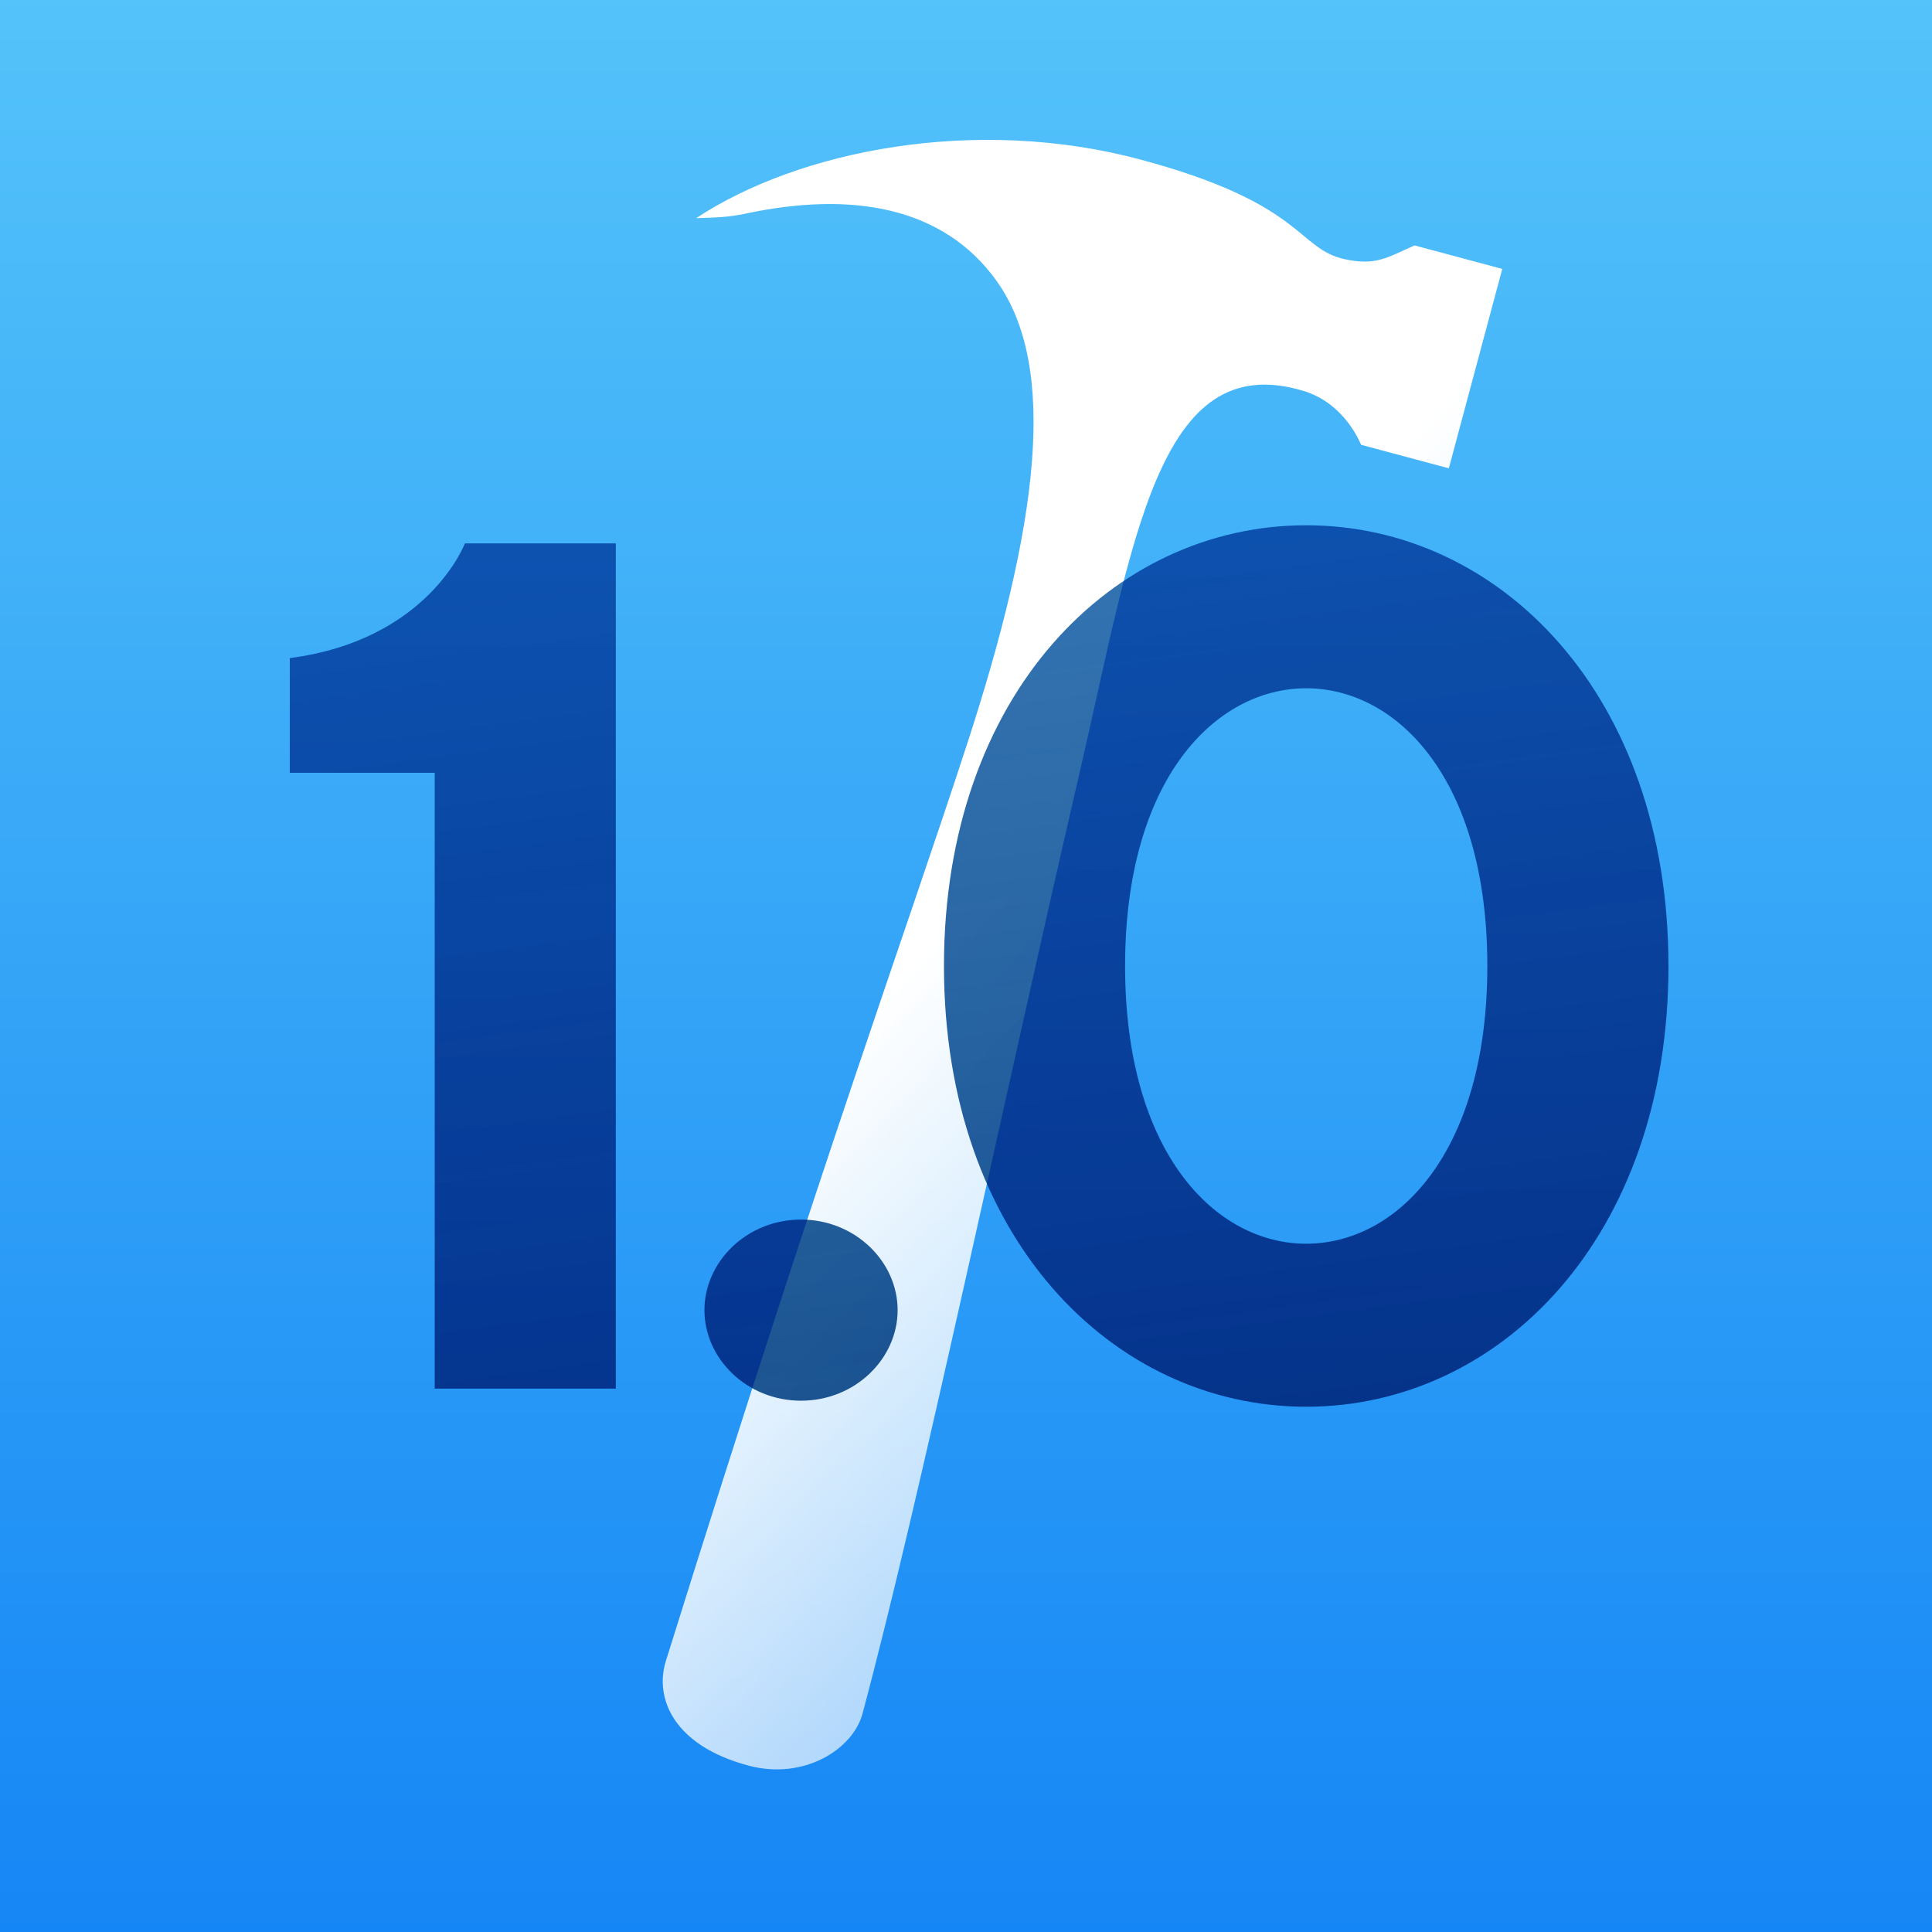
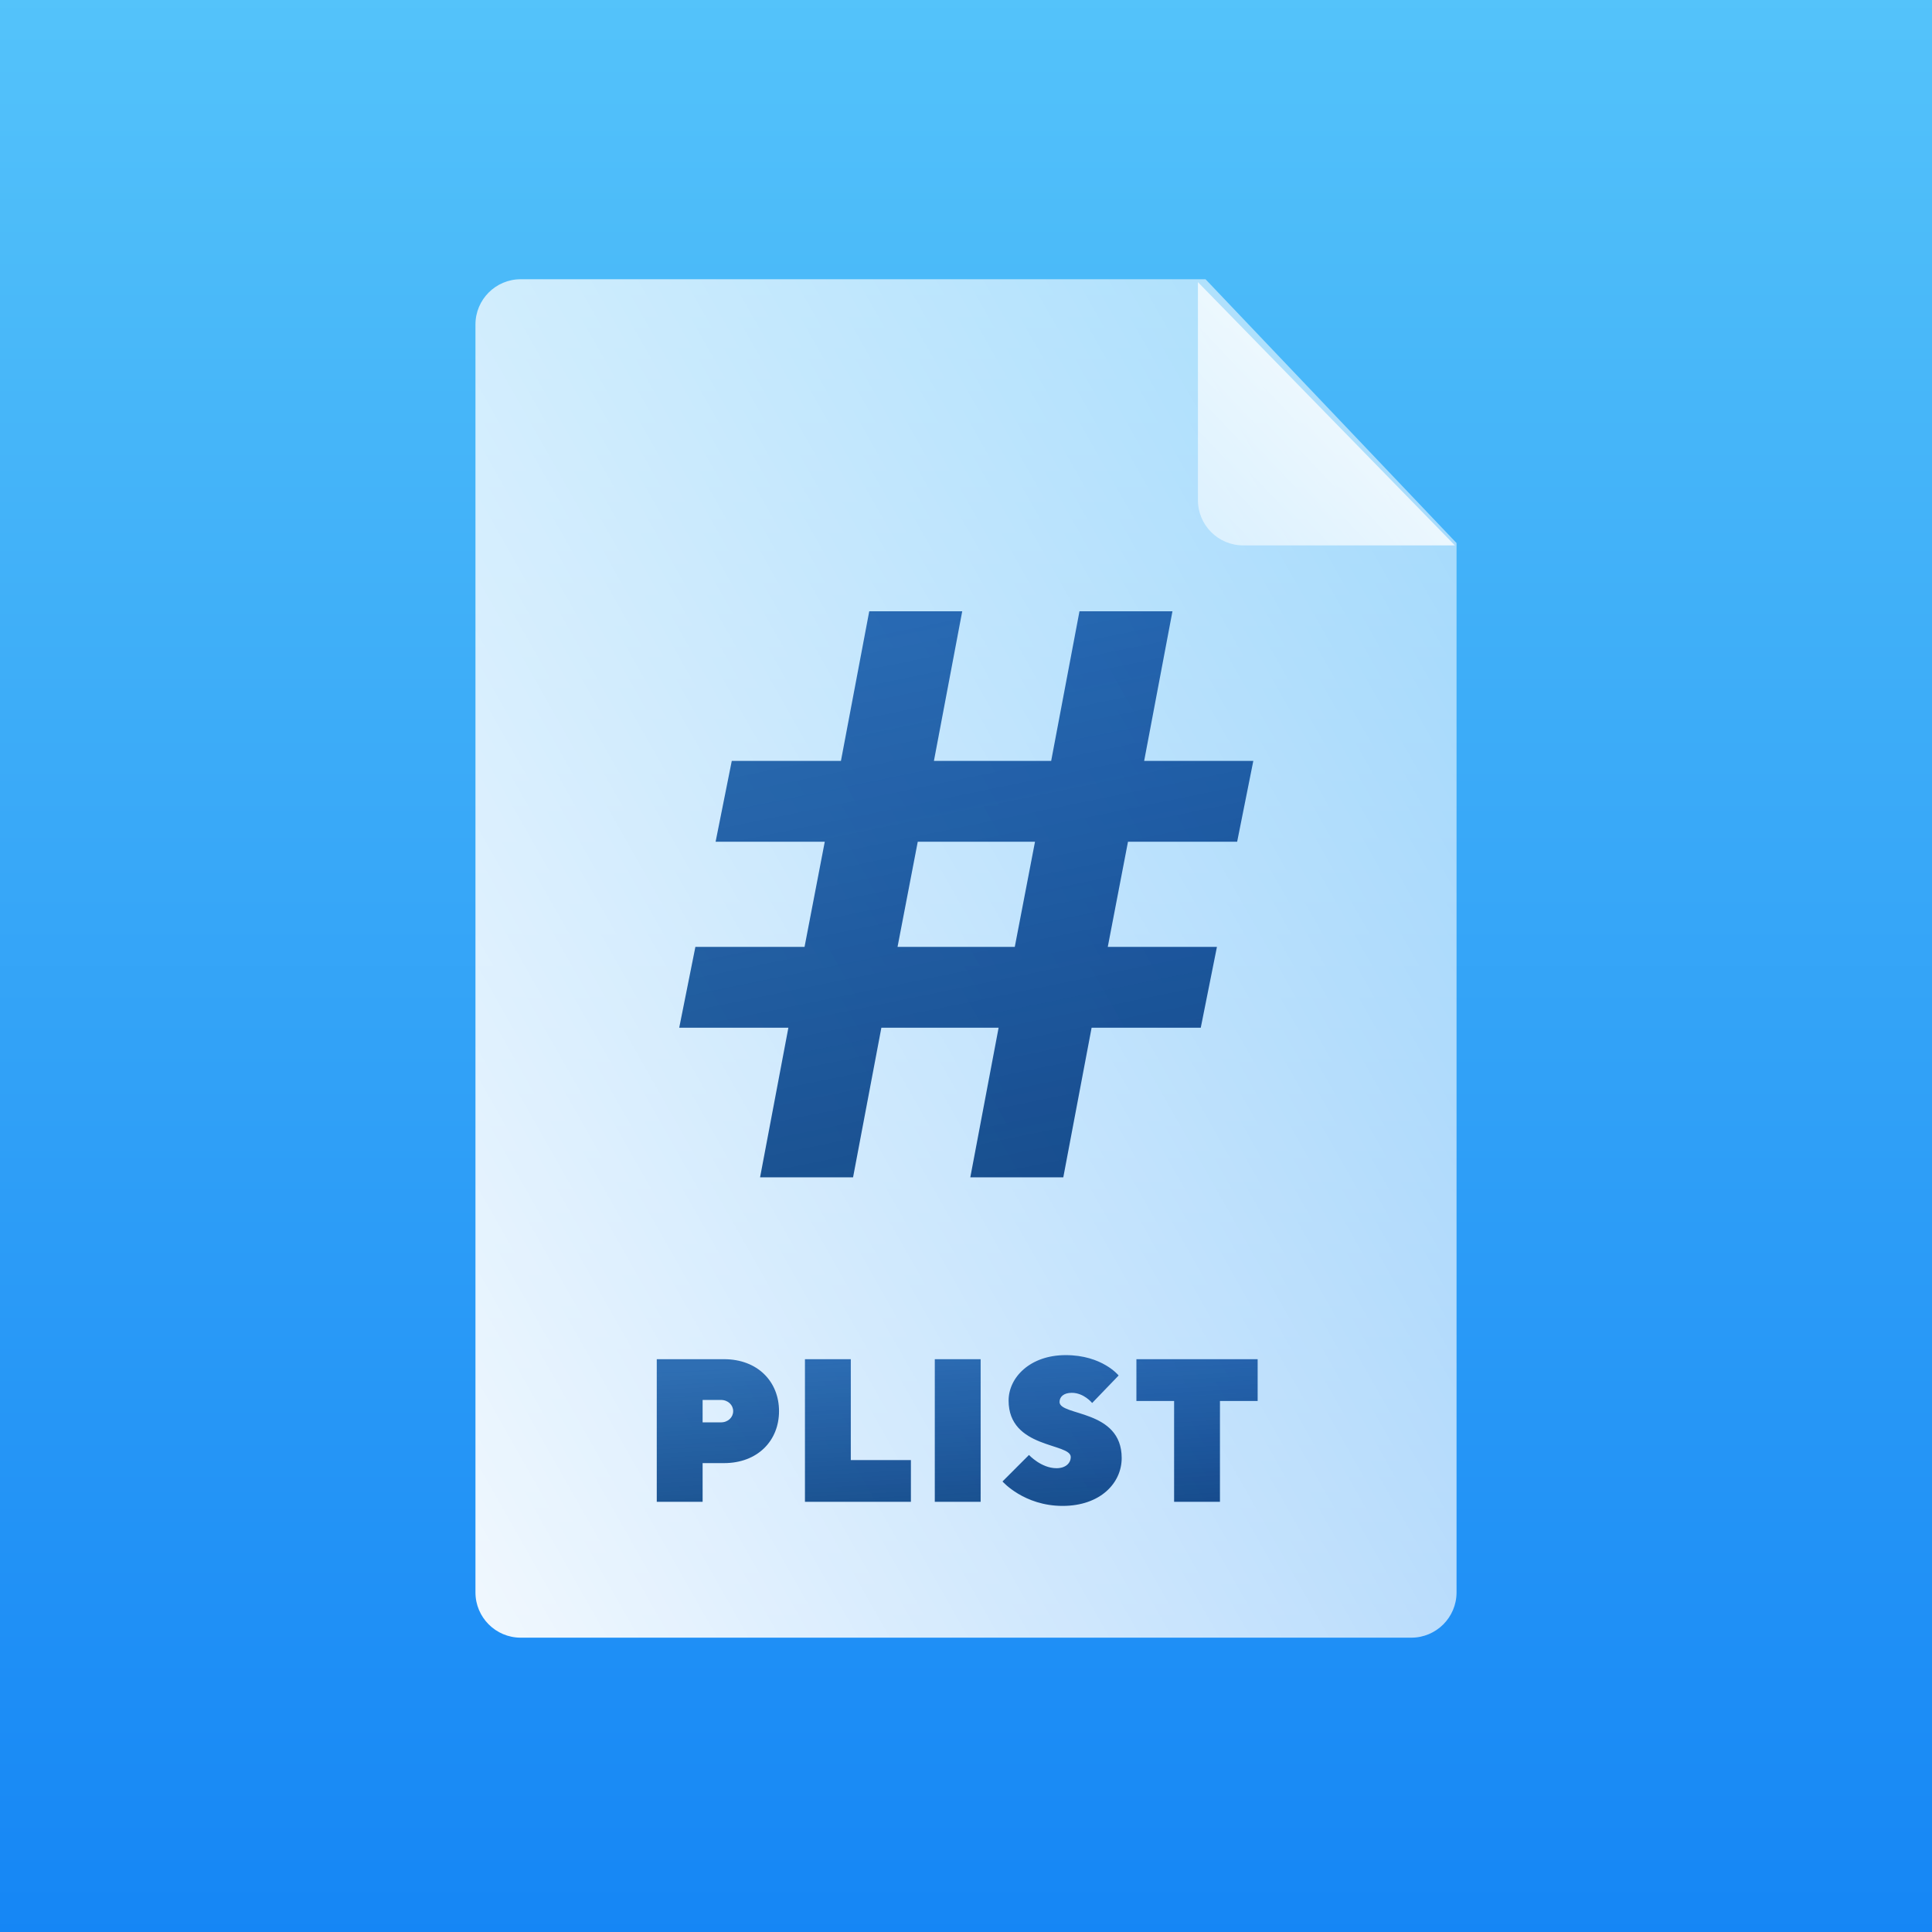
<svg xmlns="http://www.w3.org/2000/svg" xmlns:xlink="http://www.w3.org/1999/xlink" width="256px" height="256px" viewBox="0 0 256 256" version="1.1">
  <defs>
    <linearGradient x1="50%" y1="0%" x2="50%" y2="100%" id="linearGradient-1">
      <stop stop-color="#54C3FA" offset="0%" />
      <stop stop-color="#1586F5" offset="100%" />
    </linearGradient>
    <rect id="path-2" x="0" y="0" width="256" height="256" />
-     <linearGradient x1="62.639%" y1="39.956%" x2="155.019%" y2="142.072%" id="linearGradient-4">
-       <stop stop-color="#FFFFFF" offset="0%" />
-       <stop stop-color="#FFFFFF" stop-opacity="0" offset="100%" />
+     <linearGradient x1="132.409%" y1="-11.098%" x2="-18.6%" y2="109.263%" id="linearGradient-4">
+       <stop stop-color="#FFFFFF" stop-opacity="0.399" offset="0%" />
+       <stop stop-color="#FFFFFF" offset="100%" />
    </linearGradient>
    <linearGradient x1="50%" y1="0%" x2="70.782%" y2="100%" id="linearGradient-5">
      <stop stop-color="#135EA7" stop-opacity="0.855" offset="0%" />
      <stop stop-color="#1E568F" offset="100%" />
    </linearGradient>
+     <linearGradient x1="-24.496%" y1="123.982%" x2="96.795%" y2="6.149%" id="linearGradient-6">
+       <stop stop-color="#FFFFFF" stop-opacity="0.399" offset="0%" />
+       <stop stop-color="#FFFFFF" offset="100%" />
+     </linearGradient>
  </defs>
  <g id="New-Icons" stroke="none" stroke-width="1" fill="none" fill-rule="evenodd">
-     <g id="Set-iOS-Version">
-       <g id="set-ios-version-stepicon">
+     <g id="Set-iOS-Info.plist---Bundle-Version-and-Bundle-Short-Version-String">
+       <g id="set-ios-info-plist-bundle-version-and-bundle-short-version-string-stepicon">
        <mask id="mask-3" fill="white">
          <use xlink:href="#path-2" />
        </mask>
        <use id="Rectangle" fill="url(#linearGradient-1)" xlink:href="#path-2" />
-         <g id="hammer" mask="url(#mask-3)" fill="url(#linearGradient-4)">
-           <g transform="translate(120.7427, 126.3679) rotate(15) translate(-120.7427, -126.3679) translate(67.74266, 16.8679)" id="Oval">
-             <path d="M83.878,24.017 C89.766,24.193 93.082,28.94 93.129,28.94 C98.806,28.94 102.802,28.94 105.163,28.94 C105.163,20.47 105.163,4.09 105.163,1.588 C101.411,1.588 99.97,1.588 93.129,1.588 C90.092,4.027 88.938,5.54 84.672,5.746 C78.161,6.06 77.713,1.42108547e-14 55.1,1.42108547e-14 C32.488,1.42108547e-14 11.1,10.499 0.251,22.737 C2.897,21.938 4.413,21.484 6.4,20.47 C19.14,13.968 31.432,12.723 40.86,20.47 C51.759,29.425 54.59,50.274 52.951,80.929 C51.52,107.713 48.793,136.699 45.852,208.44 C45.644,213.509 49.627,219 59.993,219 C67.608,219 72.827,213.349 72.827,208.44 C72.827,178.917 69.917,126.677 68.355,80.929 C67.265,49 63.723,23.414 83.878,24.017 Z" />
-           </g>
-         </g>
-         <path d="M61.6,72 L81.6,72 L81.6,184 L57.6,184 L57.6,102.4 L38.4,102.4 L38.4,87.2 C56.8,84.8 61.6,72 61.6,72 Z M93.34,173.6 C93.34,167.2 98.94,161.6 106.14,161.6 C113.34,161.6 118.94,167.2 118.94,173.6 C118.94,180 113.34,185.6 106.14,185.6 C98.94,185.6 93.34,180 93.34,173.6 Z M149.08,128 C149.08,152.8 161.08,164.8 173.08,164.8 C185.08,164.8 197.08,152.8 197.08,128 C197.08,103.2 185.08,91.2 173.08,91.2 C161.08,91.2 149.08,103.2 149.08,128 Z M221.08,128 C221.08,164 198.68,186.4 173.08,186.4 C147.48,186.4 125.08,164 125.08,128 C125.08,92 147.48,69.6 173.08,69.6 C198.68,69.6 221.08,92 221.08,128 Z" id="1.0" fill="url(#linearGradient-5)" style="mix-blend-mode: multiply;" mask="url(#mask-3)" />
+         <path d="M69,37 L159.738,37 L193,71.959 L193,211 C193,214.314 190.314,217 187,217 L69,217 C65.686,217 63,214.314 63,211 L63,43 C63,39.686 65.686,37 69,37 Z" id="Rectangle-6" fill="url(#linearGradient-4)" mask="url(#mask-3)" />
+         <path d="M146.786,125.464 L161.25,125.464 L159.107,136.179 L144.643,136.179 L140.893,156 L128.571,156 L132.321,136.179 L116.786,136.179 L113.036,156 L100.714,156 L104.464,136.179 L90,136.179 L92.143,125.464 L106.607,125.464 L109.286,111.536 L94.821,111.536 L96.964,100.821 L111.429,100.821 L115.179,81 L127.5,81 L123.75,100.821 L139.286,100.821 L143.036,81 L155.357,81 L151.607,100.821 L166.071,100.821 L163.929,111.536 L149.464,111.536 L146.786,125.464 Z M134.464,125.464 L137.143,111.536 L121.607,111.536 L118.929,125.464 L134.464,125.464 Z" id="#" fill="url(#linearGradient-5)" style="mix-blend-mode: multiply;" mask="url(#mask-3)" />
+         <path d="M87.025,180.1 L95.935,180.1 C100.39,180.1 103.225,183.07 103.225,186.985 C103.225,190.9 100.39,193.87 95.935,193.87 L93.1,193.87 L93.1,199 L87.025,199 L87.025,180.1 Z M95.53,185.5 L93.1,185.5 L93.1,188.47 L95.53,188.47 C96.475,188.47 97.15,187.795 97.15,186.985 C97.15,186.175 96.475,185.5 95.53,185.5 Z M120.7,199 L106.66,199 L106.66,180.1 L112.735,180.1 L112.735,193.465 L120.7,193.465 L120.7,199 Z M123.865,199 L123.865,180.1 L129.94,180.1 L129.94,199 L123.865,199 Z M141.88,193.06 C141.88,191.17 133.645,191.98 133.645,185.581 C133.645,182.53 136.48,179.56 141.205,179.56 C146.065,179.56 148.225,182.26 148.225,182.26 L144.715,185.905 C144.715,185.905 143.635,184.555 142.015,184.555 C140.935,184.555 140.395,185.095 140.395,185.77 C140.395,187.66 148.63,186.715 148.63,193.195 C148.63,196.516 145.795,199.54 140.8,199.54 C135.67,199.54 132.835,196.3 132.835,196.3 L136.345,192.79 C136.345,192.79 137.965,194.545 139.99,194.545 C141.205,194.545 141.88,193.87 141.88,193.06 Z M150.58,180.1 L166.645,180.1 L166.645,185.635 L161.65,185.635 L161.65,199 L155.575,199 L155.575,185.635 L150.58,185.635 L150.58,180.1 Z" id="plist" fill="url(#linearGradient-5)" style="mix-blend-mode: multiply;" mask="url(#mask-3)" />
+         <path d="M158.731,37.383 L192.785,72.267 L164.731,72.267 C161.417,72.267 158.731,69.581 158.731,66.267 L158.731,37.383 Z" id="Rectangle-6-Copy-2" fill="url(#linearGradient-6)" mask="url(#mask-3)" />
      </g>
    </g>
  </g>
</svg>
